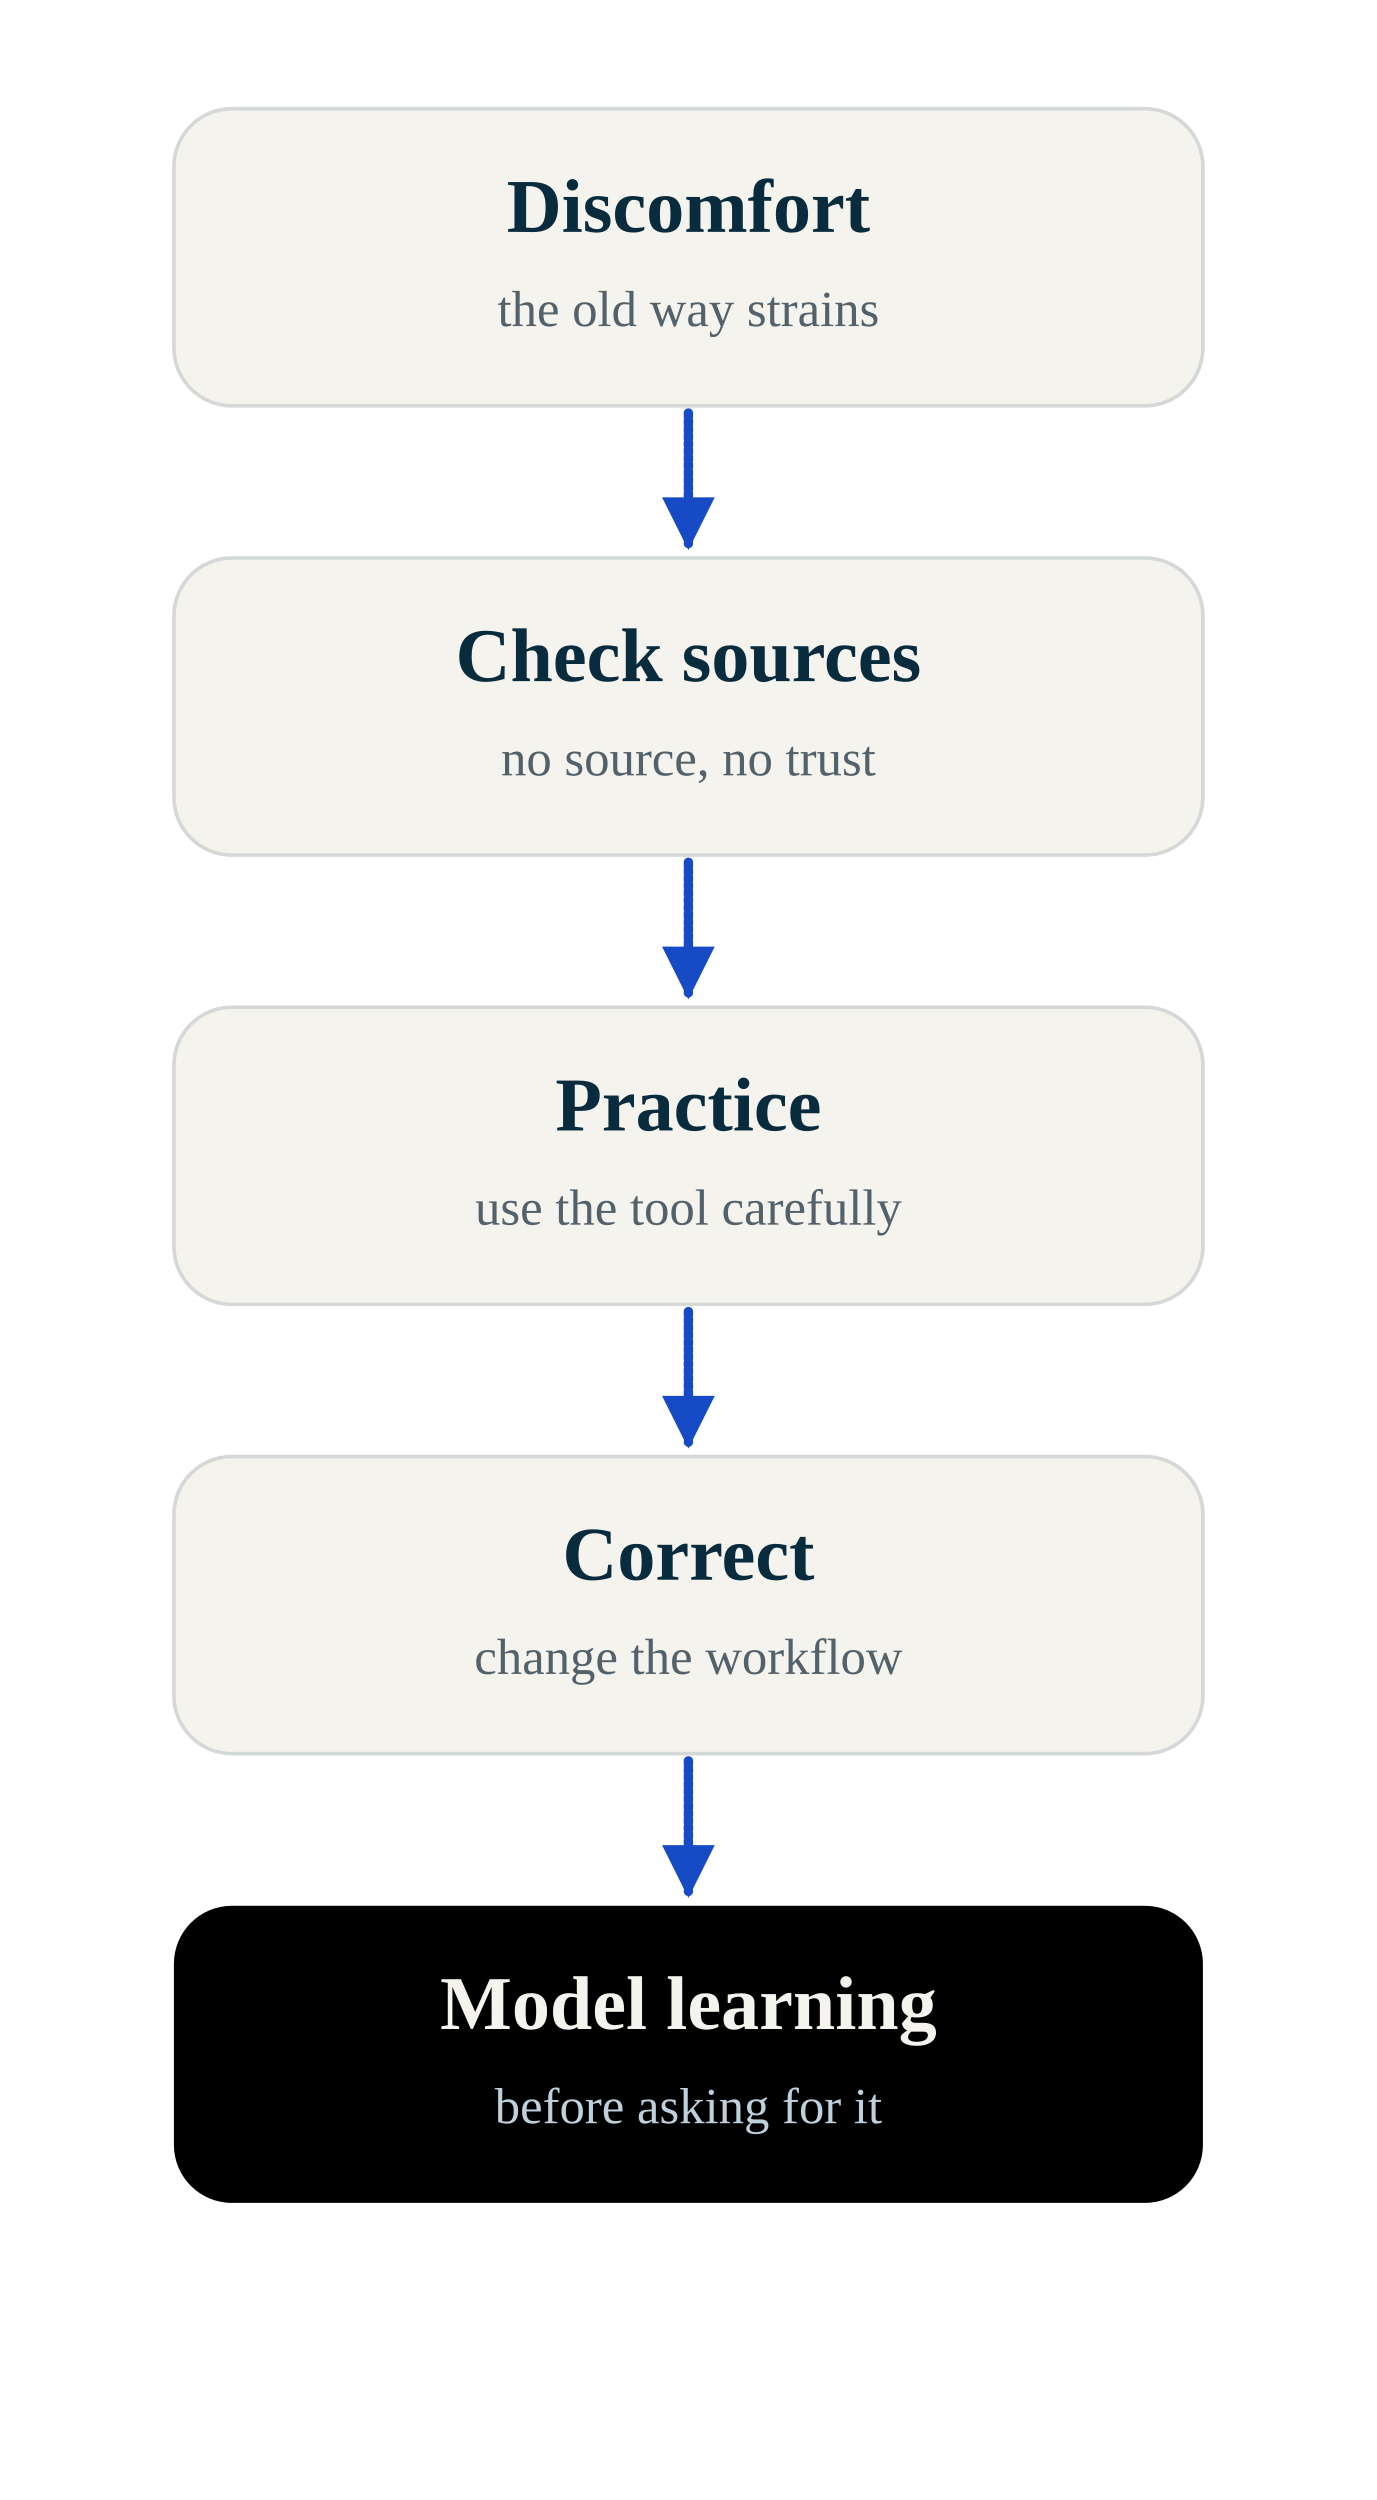
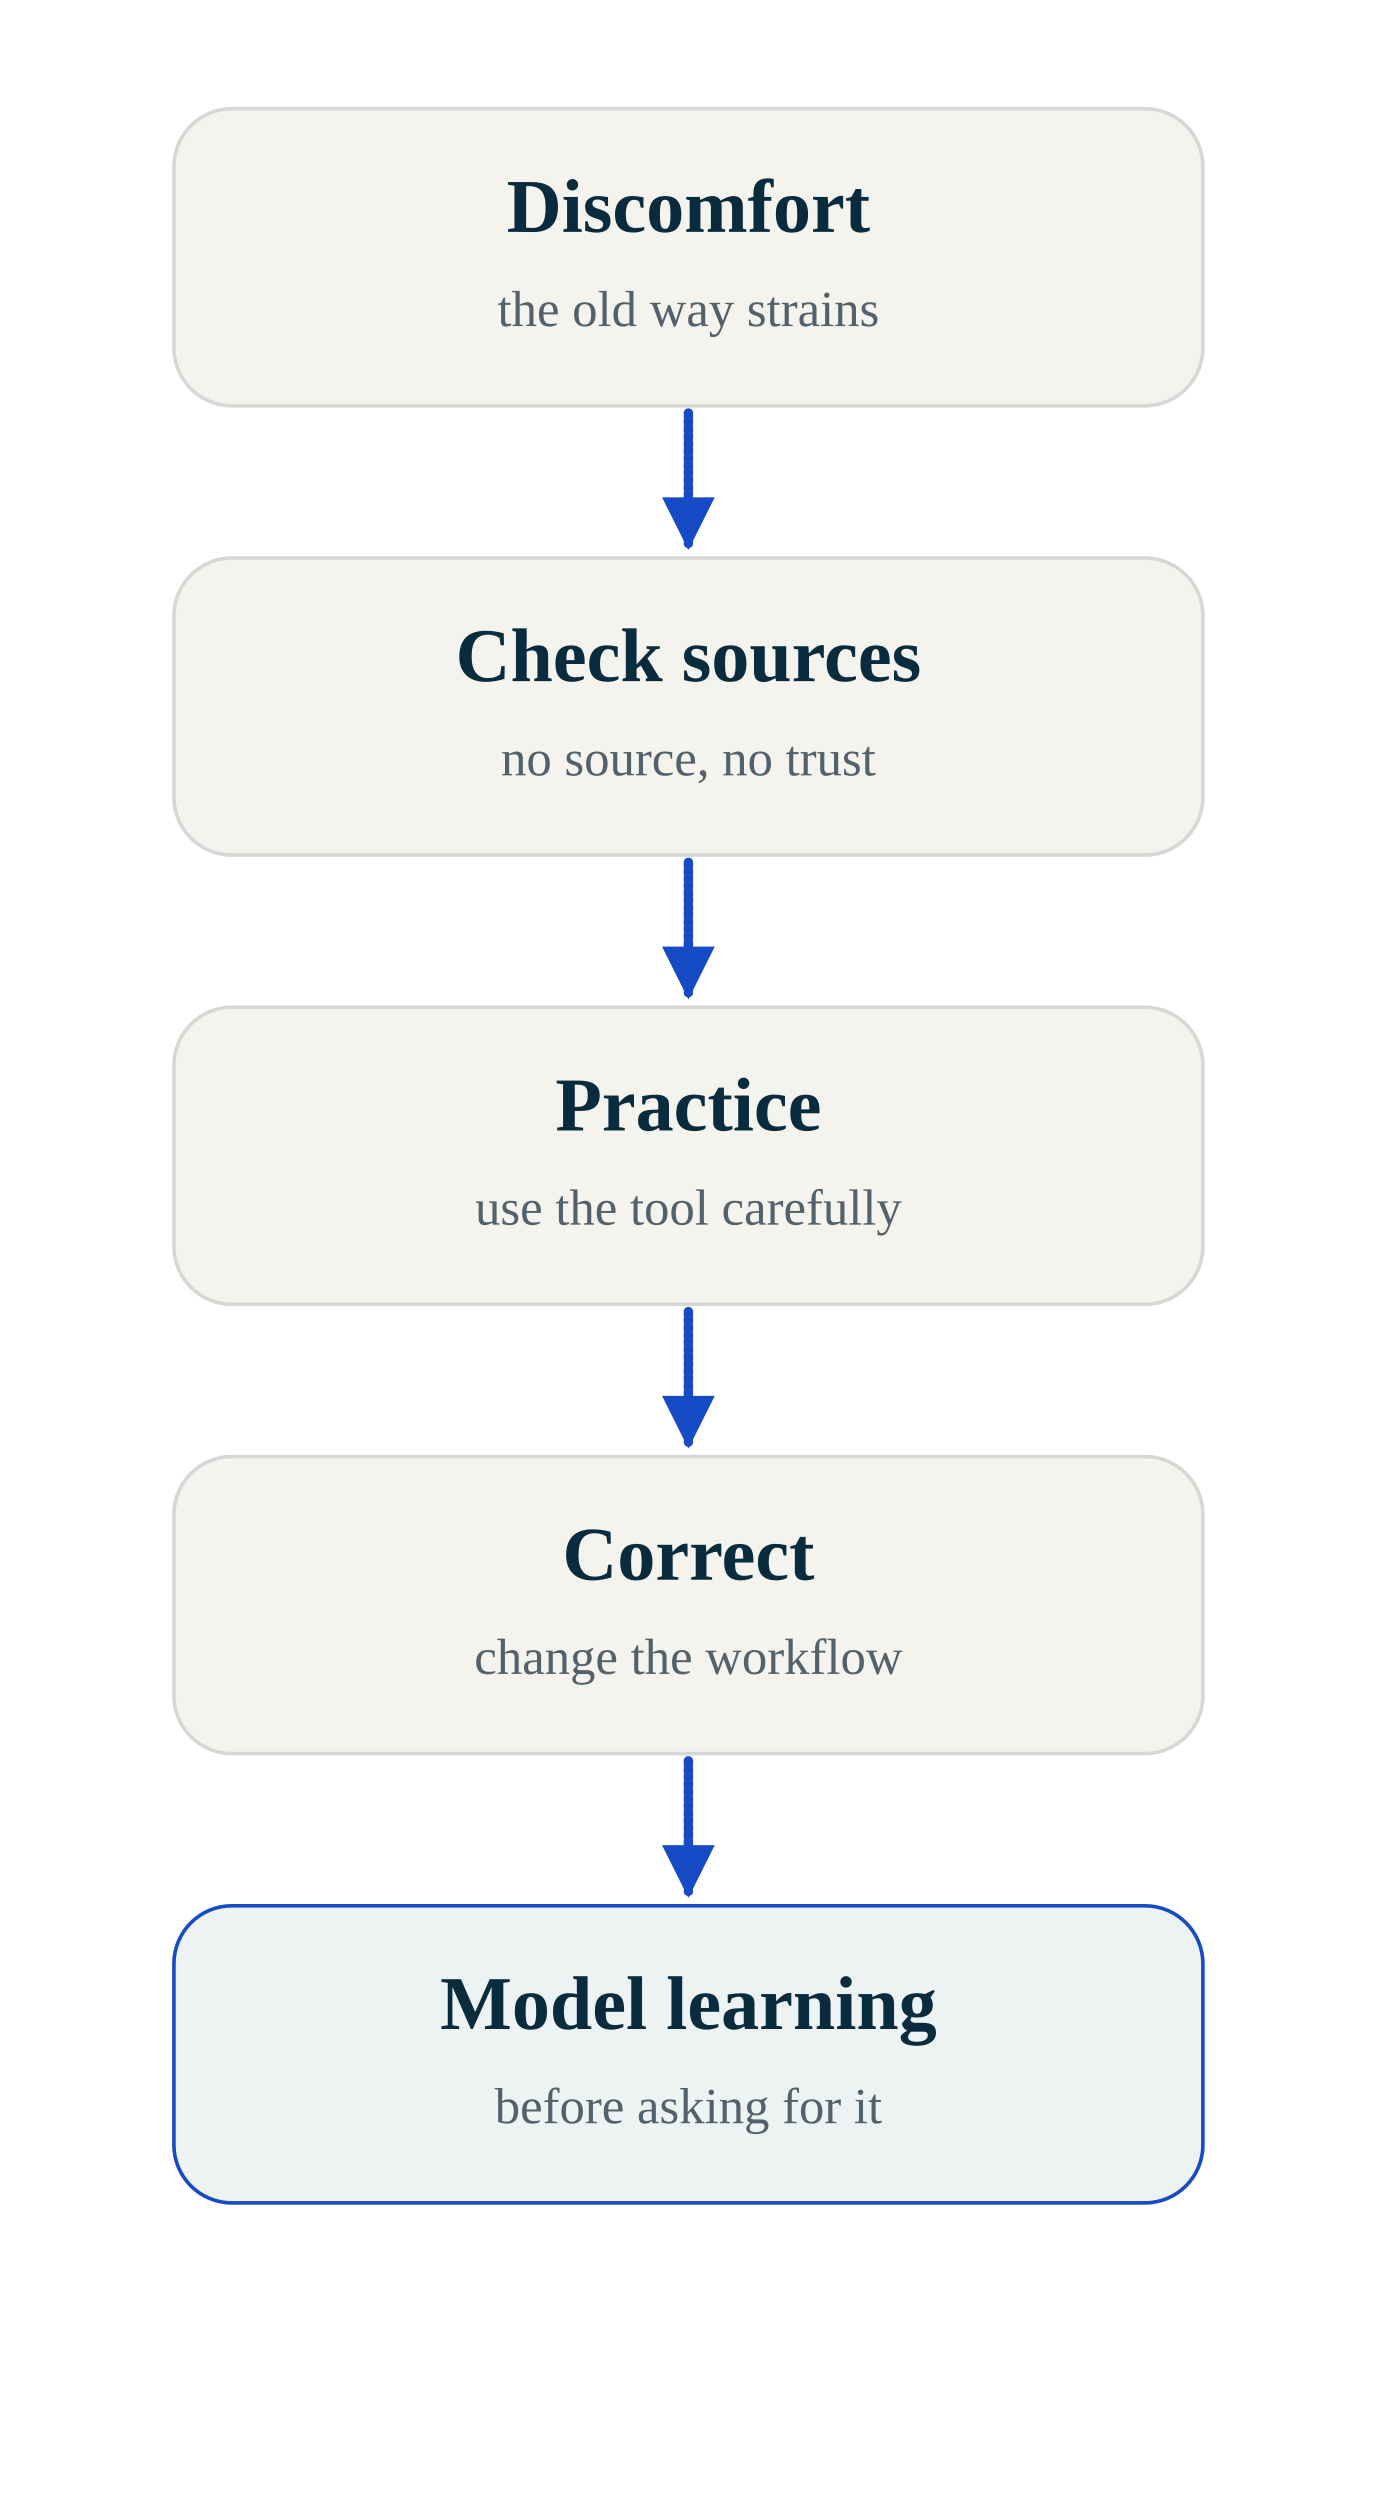
<svg xmlns="http://www.w3.org/2000/svg" id="hc-adapt-m" class="systems-graphic head-clouds-graphic" width="380" height="690" viewBox="0 0 380 690" role="img" aria-labelledby="hc-adapt-m-title hc-adapt-m-desc" style="font-family:var(--font-body,Inter,Arial,sans-serif)">
  <style>
.hc-draw{stroke-dasharray:1;stroke-dashoffset:0;animation:hc-draw 3.4s ease both}
.hc-reveal{opacity:1;animation:hc-reveal .9s ease both;transform-box:fill-box;transform-origin:center}
.hc-pulse{animation:hc-pulse 3.8s ease both;transform-box:fill-box;transform-origin:center}
.hc-soft{stroke:var(--line,#d4d9d7)}
@keyframes hc-draw{0%,12%{stroke-dashoffset:1}82%,100%{stroke-dashoffset:0}}
@keyframes hc-reveal{0%{opacity:.08;transform:translateY(8px)}100%{opacity:1;transform:translateY(0)}}
@keyframes hc-pulse{0%{opacity:.45;transform:scale(.98)}35%,100%{opacity:1;transform:scale(1)}}
@media(prefers-reduced-motion:reduce){.vs-motion{animation:none!important}}
</style>
  <defs>
    <marker id="hc-adapt-m-arrow" viewBox="0 0 10 10" refX="8" refY="5" markerWidth="7" markerHeight="7" orient="auto">
      <path d="M1 1 L9 5 L1 9 Z" fill="var(--figure-accent,#174bc5)" />
    </marker>
  </defs>
  <g class="vs-motion hc-reveal" style="animation-delay:0s">
    <rect x="48" y="30" width="284" height="82" rx="16" fill="var(--surface,#f5f3ed)" stroke="var(--line,#d4d9d7)" />
    <text x="190" y="64" font-size="21" fill="var(--text,#092b3e)" text-anchor="middle" font-weight="700" style="font-family:var(--font-body,'Inter',Arial,sans-serif);letter-spacing:0">Discomfort</text>
    <text x="190" y="90" font-size="14" fill="var(--text-dim,#52616a)" text-anchor="middle" font-weight="400" style="font-family:var(--font-body,'Inter',Arial,sans-serif);letter-spacing:0">the old way strains</text>
  </g>
  <path d="M190 114 V150" fill="none" stroke="var(--figure-accent,#174bc5)" stroke-width="2.6" stroke-linecap="round" stroke-linejoin="round" pathLength="1" class="vs-motion hc-draw" style="animation-delay:0.25s" marker-end="url(#hc-adapt-m-arrow)" />
  <g class="vs-motion hc-reveal" style="animation-delay:0.45s">
    <rect x="48" y="154" width="284" height="82" rx="16" fill="var(--surface,#f5f3ed)" stroke="var(--line,#d4d9d7)" />
    <text x="190" y="188" font-size="21" fill="var(--text,#092b3e)" text-anchor="middle" font-weight="700" style="font-family:var(--font-body,'Inter',Arial,sans-serif);letter-spacing:0">Check sources</text>
    <text x="190" y="214" font-size="14" fill="var(--text-dim,#52616a)" text-anchor="middle" font-weight="400" style="font-family:var(--font-body,'Inter',Arial,sans-serif);letter-spacing:0">no source, no trust</text>
  </g>
  <path d="M190 238 V274" fill="none" stroke="var(--figure-accent,#174bc5)" stroke-width="2.6" stroke-linecap="round" stroke-linejoin="round" pathLength="1" class="vs-motion hc-draw" style="animation-delay:0.7s" marker-end="url(#hc-adapt-m-arrow)" />
  <g class="vs-motion hc-reveal" style="animation-delay:0.9s">
    <rect x="48" y="278" width="284" height="82" rx="16" fill="var(--surface,#f5f3ed)" stroke="var(--line,#d4d9d7)" />
    <text x="190" y="312" font-size="21" fill="var(--text,#092b3e)" text-anchor="middle" font-weight="700" style="font-family:var(--font-body,'Inter',Arial,sans-serif);letter-spacing:0">Practice</text>
    <text x="190" y="338" font-size="14" fill="var(--text-dim,#52616a)" text-anchor="middle" font-weight="400" style="font-family:var(--font-body,'Inter',Arial,sans-serif);letter-spacing:0">use the tool carefully</text>
  </g>
  <path d="M190 362 V398" fill="none" stroke="var(--figure-accent,#174bc5)" stroke-width="2.6" stroke-linecap="round" stroke-linejoin="round" pathLength="1" class="vs-motion hc-draw" style="animation-delay:1.15s" marker-end="url(#hc-adapt-m-arrow)" />
  <g class="vs-motion hc-reveal" style="animation-delay:1.35s">
    <rect x="48" y="402" width="284" height="82" rx="16" fill="var(--surface,#f5f3ed)" stroke="var(--line,#d4d9d7)" />
    <text x="190" y="436" font-size="21" fill="var(--text,#092b3e)" text-anchor="middle" font-weight="700" style="font-family:var(--font-body,'Inter',Arial,sans-serif);letter-spacing:0">Correct</text>
    <text x="190" y="462" font-size="14" fill="var(--text-dim,#52616a)" text-anchor="middle" font-weight="400" style="font-family:var(--font-body,'Inter',Arial,sans-serif);letter-spacing:0">change the workflow</text>
  </g>
  <path d="M190 486 V522" fill="none" stroke="var(--figure-accent,#174bc5)" stroke-width="2.6" stroke-linecap="round" stroke-linejoin="round" pathLength="1" class="vs-motion hc-draw" style="animation-delay:1.6s" marker-end="url(#hc-adapt-m-arrow)" />
  <g class="vs-motion hc-reveal" style="animation-delay:1.8s">
-     <rect x="48" y="526" width="284" height="82" rx="16" fill="var(--figure-deep,var(--deep,#092b3e))" stroke="var(--figure-deep,var(--deep,#092b3e))" />
-     <text x="190" y="560" font-size="21" fill="var(--figure-on-deep,#f5f3ed)" text-anchor="middle" font-weight="700" style="font-family:var(--font-body,'Inter',Arial,sans-serif);letter-spacing:0">Model learning</text>
-     <text x="190" y="586" font-size="14" fill="var(--figure-soft-on-deep,#bed0dc)" text-anchor="middle" font-weight="400" style="font-family:var(--font-body,'Inter',Arial,sans-serif);letter-spacing:0">before asking for it</text>
+     <rect x="48" y="526" width="284" height="82" rx="16" fill="var(--figure-tint,#edf2f3)" stroke="var(--figure-accent,#174bc5)" />
+     <text x="190" y="560" font-size="21" fill="var(--text,#092b3e)" text-anchor="middle" font-weight="700" style="font-family:var(--font-body,'Inter',Arial,sans-serif);letter-spacing:0">Model learning</text>
+     <text x="190" y="586" font-size="14" fill="var(--text-dim,#52616a)" text-anchor="middle" font-weight="400" style="font-family:var(--font-body,'Inter',Arial,sans-serif);letter-spacing:0">before asking for it</text>
  </g>
</svg>
